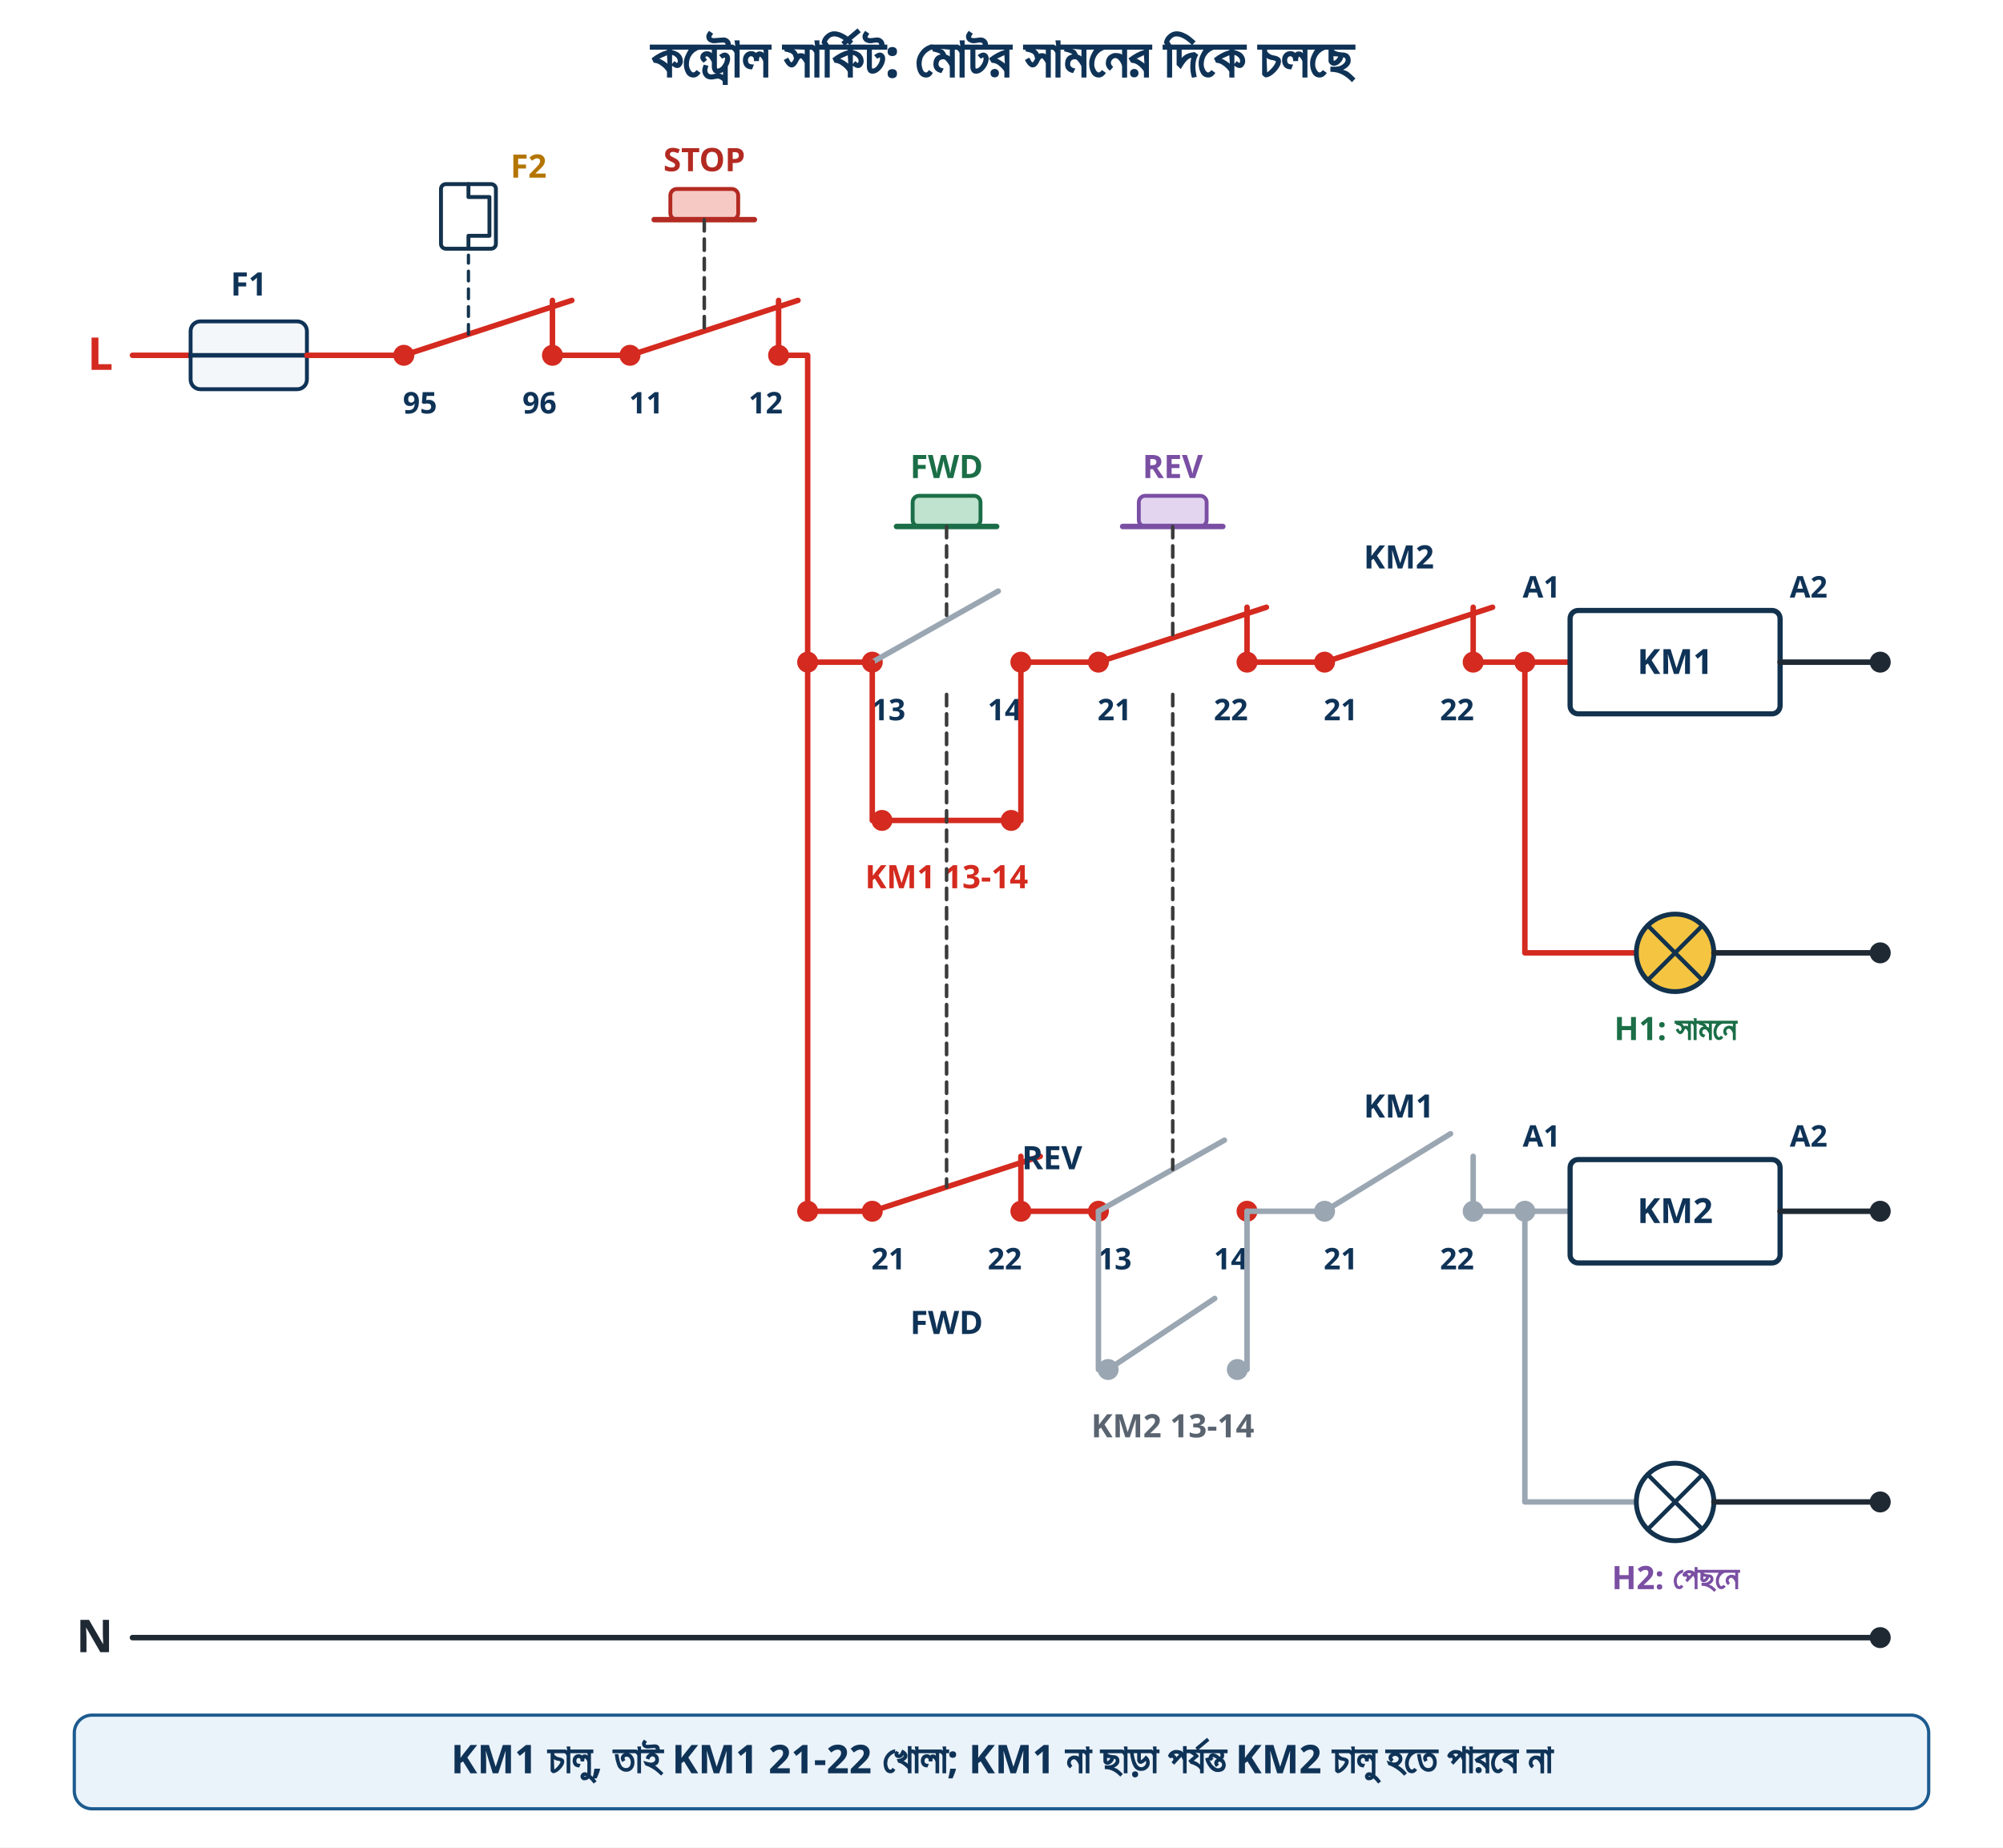
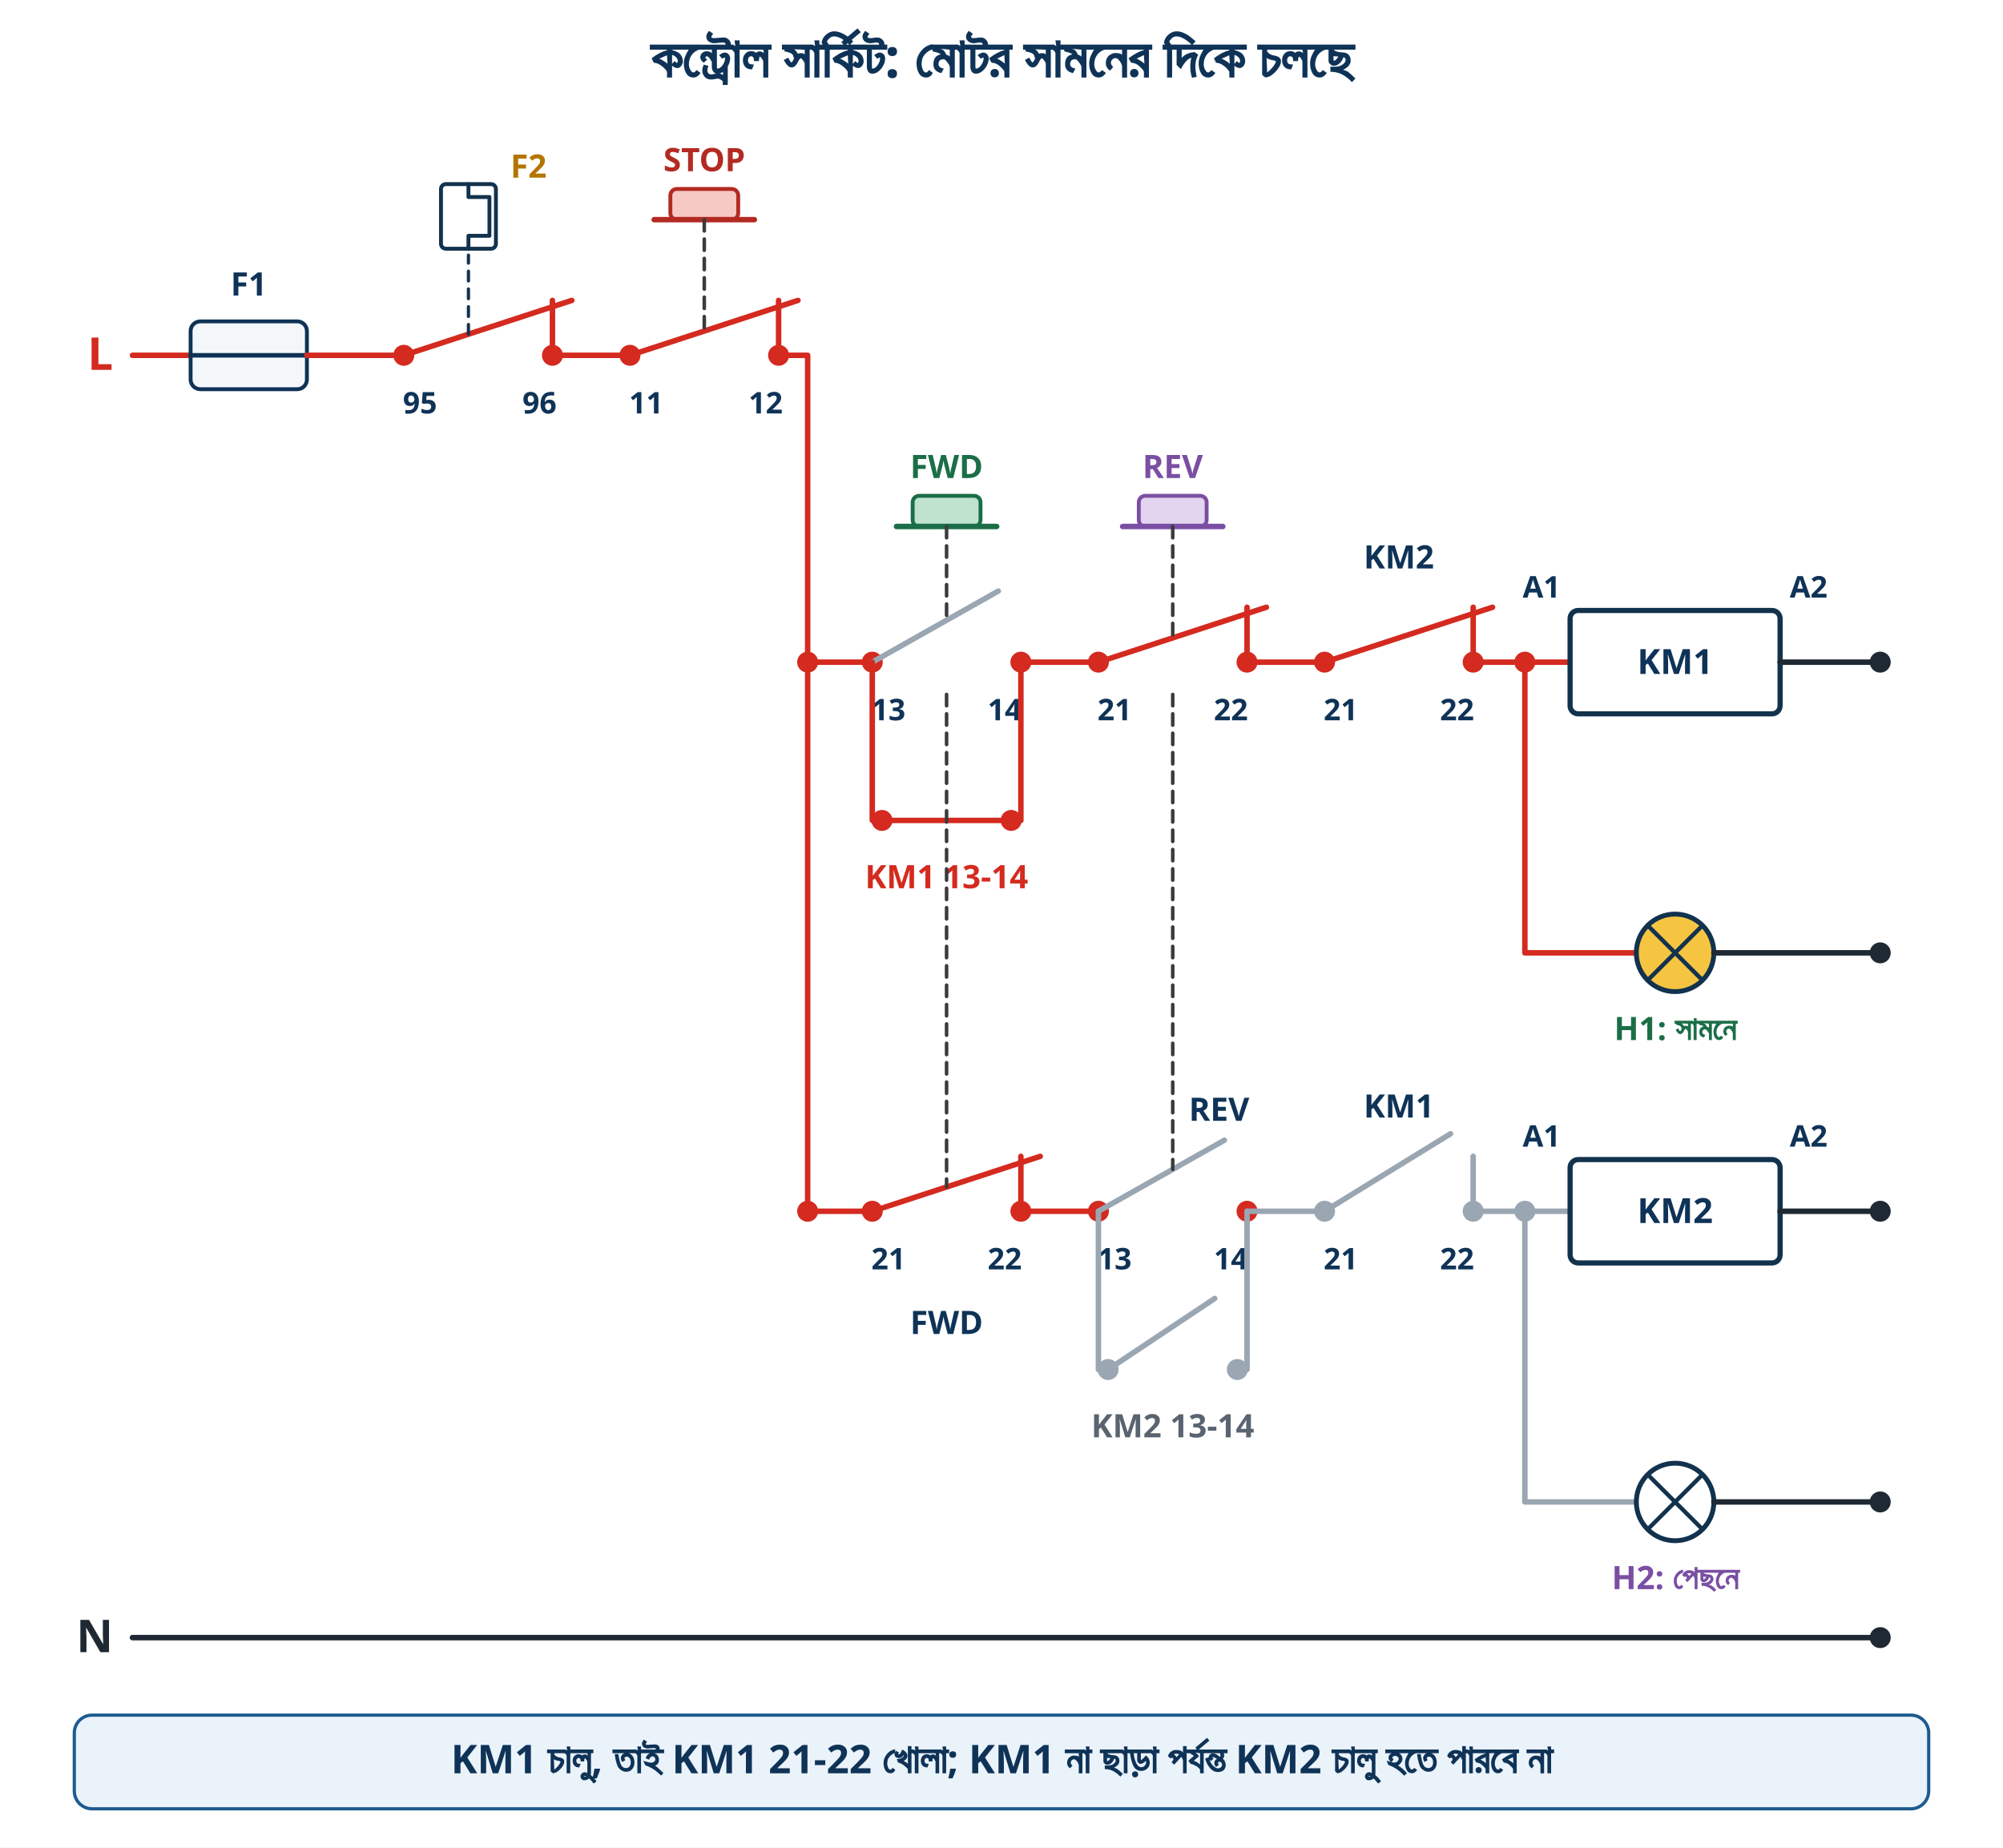
<svg xmlns="http://www.w3.org/2000/svg" width="1240" height="1144" viewBox="0 0 1240 1144">
  <rect width="1240" height="1144" fill="#FFFFFF" />
  <text x="620.0" y="48.0" font-family="Kalpurush" font-size="34" font-weight="700" fill="#0F3357" text-anchor="middle">কন্ট্রোল সার্কিট: মোটর সামনের দিকে চলছে</text>
  <text x="70.0" y="229.0" font-family="Kalpurush" font-size="28" font-weight="700" fill="#D42A1F" text-anchor="end">L</text>
  <text x="70.0" y="1023.0" font-family="Kalpurush" font-size="28" font-weight="700" fill="#1F2933" text-anchor="end">N</text>
  <path d="M 82 220 L 118 220" fill="none" stroke="#D42A1F" stroke-width="3.4" stroke-linecap="round" stroke-linejoin="round" />
  <rect x="118.0" y="199.0" width="72.0" height="42.0" rx="6" fill="#F4F7FA" stroke="#0F3357" stroke-width="2.4" />
  <path d="M 118.0 220 L 190.0 220" fill="none" stroke="#0F3357" stroke-width="2.8" stroke-linecap="round" stroke-linejoin="round" />
  <text x="154.0" y="183.0" font-family="Kalpurush" font-size="20" font-weight="700" fill="#0F3357" text-anchor="middle">F1</text>
  <path d="M 190 220 L 250 220" fill="none" stroke="#D42A1F" stroke-width="3.4" stroke-linecap="round" stroke-linejoin="round" />
  <circle cx="250.0" cy="220.0" r="6.5" fill="#D42A1F" stroke="none" stroke-width="2" />
  <path d="M 342 220 L 342 186" fill="none" stroke="#D42A1F" stroke-width="3.4" stroke-linecap="round" stroke-linejoin="round" />
  <path d="M 250 220 L 354 186" fill="none" stroke="#D42A1F" stroke-width="3.4" stroke-linecap="round" stroke-linejoin="round" />
  <circle cx="342.0" cy="220.0" r="6.5" fill="#D42A1F" stroke="none" stroke-width="2" />
  <path d="M 290 206.923 L 290 158" fill="none" stroke="#12324D" stroke-width="2" stroke-linecap="round" stroke-linejoin="round" stroke-dasharray="6 5" />
  <rect x="273.0" y="114.0" width="34.0" height="40.0" rx="3" fill="#FFFFFF" stroke="#12324D" stroke-width="2.4" />
  <path d="M 290 114.0 L 290 122 L 303 122 L 303 146 L 290 146 L 290 154.0" fill="none" stroke="#12324D" stroke-width="2.4" stroke-linecap="round" stroke-linejoin="round" />
  <text x="316.0" y="110.0" font-family="Kalpurush" font-size="20" font-weight="700" fill="#B47500" text-anchor="start">F2</text>
  <text x="260.0" y="256.0" font-family="Kalpurush" font-size="18.5" font-weight="700" fill="#0F3357" text-anchor="middle">95</text>
  <text x="334.0" y="256.0" font-family="Kalpurush" font-size="18.5" font-weight="700" fill="#0F3357" text-anchor="middle">96</text>
  <path d="M 342 220 L 390 220" fill="none" stroke="#D42A1F" stroke-width="3.4" stroke-linecap="round" stroke-linejoin="round" />
  <circle cx="390.0" cy="220.0" r="6.5" fill="#D42A1F" stroke="none" stroke-width="2" />
  <path d="M 482 220 L 482 186" fill="none" stroke="#D42A1F" stroke-width="3.4" stroke-linecap="round" stroke-linejoin="round" />
  <path d="M 390 220 L 494 186" fill="none" stroke="#D42A1F" stroke-width="3.4" stroke-linecap="round" stroke-linejoin="round" />
  <circle cx="482.0" cy="220.0" r="6.5" fill="#D42A1F" stroke="none" stroke-width="2" />
  <rect x="415.0" y="117.0" width="42.0" height="19.0" rx="4" fill="#F6C9C4" stroke="#B32A22" stroke-width="2.4" />
  <path d="M 405 136 L 467 136" fill="none" stroke="#B32A22" stroke-width="3.4" stroke-linecap="round" stroke-linejoin="round" />
  <path d="M 436 136 L 436 205" fill="none" stroke="#3B3B3B" stroke-width="2.2" stroke-linecap="round" stroke-linejoin="round" stroke-dasharray="7 5" />
  <text x="436.0" y="106.0" font-family="Kalpurush" font-size="20" font-weight="700" fill="#B32A22" text-anchor="middle">STOP</text>
  <text x="400.0" y="256.0" font-family="Kalpurush" font-size="18.5" font-weight="700" fill="#0F3357" text-anchor="middle">11</text>
  <text x="474.0" y="256.0" font-family="Kalpurush" font-size="18.5" font-weight="700" fill="#0F3357" text-anchor="middle">12</text>
  <path d="M 482 220 L 500 220 L 500 750" fill="none" stroke="#D42A1F" stroke-width="3.4" stroke-linecap="round" stroke-linejoin="round" />
  <circle cx="500.0" cy="410.0" r="6.5" fill="#D42A1F" stroke="none" stroke-width="2" />
  <circle cx="500.0" cy="750.0" r="6.5" fill="#D42A1F" stroke="none" stroke-width="2" />
  <path d="M 500 410 L 540 410" fill="none" stroke="#D42A1F" stroke-width="3.4" stroke-linecap="round" stroke-linejoin="round" />
  <circle cx="540.0" cy="410.0" r="6.5" fill="#D42A1F" stroke="none" stroke-width="2" />
  <path d="M 540 410 L 618 366" fill="none" stroke="#9AA6B2" stroke-width="3.4" stroke-linecap="round" stroke-linejoin="round" />
  <circle cx="632.0" cy="410.0" r="6.5" fill="#D42A1F" stroke="none" stroke-width="2" />
  <text x="550.0" y="446.0" font-family="Kalpurush" font-size="18.5" font-weight="700" fill="#0F3357" text-anchor="middle">13</text>
  <text x="622.0" y="446.0" font-family="Kalpurush" font-size="18.5" font-weight="700" fill="#0F3357" text-anchor="middle">14</text>
  <path d="M 632 410 L 680 410" fill="none" stroke="#D42A1F" stroke-width="3.4" stroke-linecap="round" stroke-linejoin="round" />
  <circle cx="680.0" cy="410.0" r="6.5" fill="#D42A1F" stroke="none" stroke-width="2" />
  <path d="M 772 410 L 772 376" fill="none" stroke="#D42A1F" stroke-width="3.4" stroke-linecap="round" stroke-linejoin="round" />
  <path d="M 680 410 L 784 376" fill="none" stroke="#D42A1F" stroke-width="3.4" stroke-linecap="round" stroke-linejoin="round" />
  <circle cx="772.0" cy="410.0" r="6.5" fill="#D42A1F" stroke="none" stroke-width="2" />
  <text x="690.0" y="446.0" font-family="Kalpurush" font-size="18.5" font-weight="700" fill="#0F3357" text-anchor="middle">21</text>
  <text x="762.0" y="446.0" font-family="Kalpurush" font-size="18.5" font-weight="700" fill="#0F3357" text-anchor="middle">22</text>
  <path d="M 772 410 L 820 410" fill="none" stroke="#D42A1F" stroke-width="3.4" stroke-linecap="round" stroke-linejoin="round" />
  <circle cx="820.0" cy="410.0" r="6.5" fill="#D42A1F" stroke="none" stroke-width="2" />
  <path d="M 912 410 L 912 376" fill="none" stroke="#D42A1F" stroke-width="3.4" stroke-linecap="round" stroke-linejoin="round" />
  <path d="M 820 410 L 924 376" fill="none" stroke="#D42A1F" stroke-width="3.4" stroke-linecap="round" stroke-linejoin="round" />
  <circle cx="912.0" cy="410.0" r="6.5" fill="#D42A1F" stroke="none" stroke-width="2" />
  <text x="866.0" y="352.0" font-family="Kalpurush" font-size="20" font-weight="700" fill="#0F3357" text-anchor="middle">KM2</text>
  <text x="830.0" y="446.0" font-family="Kalpurush" font-size="18.5" font-weight="700" fill="#0F3357" text-anchor="middle">21</text>
  <text x="902.0" y="446.0" font-family="Kalpurush" font-size="18.5" font-weight="700" fill="#0F3357" text-anchor="middle">22</text>
  <path d="M 912 410 L 972 410" fill="none" stroke="#D42A1F" stroke-width="3.4" stroke-linecap="round" stroke-linejoin="round" />
  <circle cx="944.0" cy="410.0" r="6.5" fill="#D42A1F" stroke="none" stroke-width="2" />
  <rect x="972.0" y="378.0" width="130.0" height="64.0" rx="5" fill="#FFFFFF" stroke="#12324D" stroke-width="3.2" />
  <text x="1037.0" y="417.3" font-family="Kalpurush" font-size="21.5" font-weight="700" fill="#0F3357" text-anchor="middle">KM1</text>
  <text x="966.0" y="370.0" font-family="Kalpurush" font-size="18.5" font-weight="700" fill="#0F3357" text-anchor="end">A1</text>
  <text x="1108.0" y="370.0" font-family="Kalpurush" font-size="18.5" font-weight="700" fill="#0F3357" text-anchor="start">A2</text>
  <path d="M 1102 410 L 1164 410" fill="none" stroke="#1F2933" stroke-width="3.4" stroke-linecap="round" stroke-linejoin="round" />
  <circle cx="1164.0" cy="410.0" r="6.5" fill="#1F2933" stroke="none" stroke-width="2" />
  <path d="M 540 410 L 540 508 L 546 508" fill="none" stroke="#D42A1F" stroke-width="3.4" stroke-linecap="round" stroke-linejoin="round" />
  <circle cx="546.0" cy="508.0" r="6.5" fill="#D42A1F" stroke="none" stroke-width="2" />
  <path d="M 546 508 L 626 508" fill="none" stroke="#D42A1F" stroke-width="3.4" stroke-linecap="round" stroke-linejoin="round" />
  <circle cx="626.0" cy="508.0" r="6.5" fill="#D42A1F" stroke="none" stroke-width="2" />
  <path d="M 626 508 L 632 508 L 632 410" fill="none" stroke="#D42A1F" stroke-width="3.4" stroke-linecap="round" stroke-linejoin="round" />
  <text x="586.0" y="550.0" font-family="Kalpurush" font-size="20" font-weight="700" fill="#D42A1F" text-anchor="middle">KM1 13-14</text>
  <path d="M 944 410 L 944 590 L 1013 590" fill="none" stroke="#D42A1F" stroke-width="3.4" stroke-linecap="round" stroke-linejoin="round" />
  <circle cx="1037.0" cy="590.0" r="24.0" fill="#F5C542" stroke="#12324D" stroke-width="3" />
  <path d="M 1020.032 573.032 L 1053.968 606.968" fill="none" stroke="#12324D" stroke-width="2.6" stroke-linecap="round" stroke-linejoin="round" />
  <path d="M 1020.032 606.968 L 1053.968 573.032" fill="none" stroke="#12324D" stroke-width="2.6" stroke-linecap="round" stroke-linejoin="round" />
  <path d="M 1061 590 L 1164 590" fill="none" stroke="#1F2933" stroke-width="3.4" stroke-linecap="round" stroke-linejoin="round" />
  <circle cx="1164.0" cy="590.0" r="6.5" fill="#1F2933" stroke="none" stroke-width="2" />
  <text x="1037.0" y="644.0" font-family="Kalpurush" font-size="20" font-weight="700" fill="#1B6E47" text-anchor="middle">H1: সামনে</text>
  <path d="M 500 750 L 540 750" fill="none" stroke="#D42A1F" stroke-width="3.4" stroke-linecap="round" stroke-linejoin="round" />
  <circle cx="540.0" cy="750.0" r="6.5" fill="#D42A1F" stroke="none" stroke-width="2" />
  <path d="M 632 750 L 632 716" fill="none" stroke="#D42A1F" stroke-width="3.4" stroke-linecap="round" stroke-linejoin="round" />
  <path d="M 540 750 L 644 716" fill="none" stroke="#D42A1F" stroke-width="3.4" stroke-linecap="round" stroke-linejoin="round" />
  <circle cx="632.0" cy="750.0" r="6.5" fill="#D42A1F" stroke="none" stroke-width="2" />
  <text x="586.0" y="826.0" font-family="Kalpurush" font-size="20" font-weight="700" fill="#0F3357" text-anchor="middle">FWD</text>
  <text x="550.0" y="786.0" font-family="Kalpurush" font-size="18.5" font-weight="700" fill="#0F3357" text-anchor="middle">21</text>
  <text x="622.0" y="786.0" font-family="Kalpurush" font-size="18.5" font-weight="700" fill="#0F3357" text-anchor="middle">22</text>
  <path d="M 632 750 L 680 750" fill="none" stroke="#D42A1F" stroke-width="3.4" stroke-linecap="round" stroke-linejoin="round" />
  <circle cx="680.0" cy="750.0" r="6.5" fill="#D42A1F" stroke="none" stroke-width="2" />
  <path d="M 680 750 L 758 706" fill="none" stroke="#9AA6B2" stroke-width="3.4" stroke-linecap="round" stroke-linejoin="round" />
  <circle cx="772.0" cy="750.0" r="6.5" fill="#D42A1F" stroke="none" stroke-width="2" />
-   <text x="670.0" y="724.0" font-family="Kalpurush" font-size="20" font-weight="700" fill="#0F3357" text-anchor="end">REV</text>
+   <text x="736.0" y="694.0" font-family="Kalpurush" font-size="20" font-weight="700" fill="#0F3357" text-anchor="start">REV</text>
  <text x="690.0" y="786.0" font-family="Kalpurush" font-size="18.5" font-weight="700" fill="#0F3357" text-anchor="middle">13</text>
  <text x="762.0" y="786.0" font-family="Kalpurush" font-size="18.5" font-weight="700" fill="#0F3357" text-anchor="middle">14</text>
  <path d="M 772 750 L 820 750" fill="none" stroke="#9AA6B2" stroke-width="3.4" stroke-linecap="round" stroke-linejoin="round" />
  <circle cx="820.0" cy="750.0" r="6.5" fill="#9AA6B2" stroke="none" stroke-width="2" />
  <path d="M 912 750 L 912 716" fill="none" stroke="#9AA6B2" stroke-width="3.4" stroke-linecap="round" stroke-linejoin="round" />
  <path d="M 820 750 L 898 702" fill="none" stroke="#9AA6B2" stroke-width="3.4" stroke-linecap="round" stroke-linejoin="round" />
  <circle cx="912.0" cy="750.0" r="6.5" fill="#9AA6B2" stroke="none" stroke-width="2" />
  <text x="866.0" y="692.0" font-family="Kalpurush" font-size="20" font-weight="700" fill="#0F3357" text-anchor="middle">KM1</text>
  <text x="830.0" y="786.0" font-family="Kalpurush" font-size="18.5" font-weight="700" fill="#0F3357" text-anchor="middle">21</text>
  <text x="902.0" y="786.0" font-family="Kalpurush" font-size="18.5" font-weight="700" fill="#0F3357" text-anchor="middle">22</text>
  <path d="M 912 750 L 972 750" fill="none" stroke="#9AA6B2" stroke-width="3.4" stroke-linecap="round" stroke-linejoin="round" />
  <circle cx="944.0" cy="750.0" r="6.5" fill="#9AA6B2" stroke="none" stroke-width="2" />
  <rect x="972.0" y="718.0" width="130.0" height="64.0" rx="5" fill="#FFFFFF" stroke="#12324D" stroke-width="3.2" />
  <text x="1037.0" y="757.3" font-family="Kalpurush" font-size="21.5" font-weight="700" fill="#0F3357" text-anchor="middle">KM2</text>
  <text x="966.0" y="710.0" font-family="Kalpurush" font-size="18.5" font-weight="700" fill="#0F3357" text-anchor="end">A1</text>
  <text x="1108.0" y="710.0" font-family="Kalpurush" font-size="18.5" font-weight="700" fill="#0F3357" text-anchor="start">A2</text>
  <path d="M 1102 750 L 1164 750" fill="none" stroke="#1F2933" stroke-width="3.4" stroke-linecap="round" stroke-linejoin="round" />
  <circle cx="1164.0" cy="750.0" r="6.5" fill="#1F2933" stroke="none" stroke-width="2" />
  <path d="M 680 750 L 680 848 L 686 848" fill="none" stroke="#9AA6B2" stroke-width="3.4" stroke-linecap="round" stroke-linejoin="round" />
  <circle cx="686.0" cy="848.0" r="6.5" fill="#9AA6B2" stroke="none" stroke-width="2" />
  <path d="M 686 848 L 752 804" fill="none" stroke="#9AA6B2" stroke-width="3.4" stroke-linecap="round" stroke-linejoin="round" />
  <circle cx="766.0" cy="848.0" r="6.5" fill="#9AA6B2" stroke="none" stroke-width="2" />
  <path d="M 766 848 L 772 848 L 772 750" fill="none" stroke="#9AA6B2" stroke-width="3.4" stroke-linecap="round" stroke-linejoin="round" />
  <text x="726.0" y="890.0" font-family="Kalpurush" font-size="20" font-weight="700" fill="#5A6470" text-anchor="middle">KM2 13-14</text>
  <path d="M 944 750 L 944 930 L 1013 930" fill="none" stroke="#9AA6B2" stroke-width="3.4" stroke-linecap="round" stroke-linejoin="round" />
  <circle cx="1037.0" cy="930.0" r="24.0" fill="#FFFFFF" stroke="#12324D" stroke-width="3" />
  <path d="M 1020.032 913.032 L 1053.968 946.968" fill="none" stroke="#12324D" stroke-width="2.6" stroke-linecap="round" stroke-linejoin="round" />
  <path d="M 1020.032 946.968 L 1053.968 913.032" fill="none" stroke="#12324D" stroke-width="2.6" stroke-linecap="round" stroke-linejoin="round" />
  <path d="M 1061 930 L 1164 930" fill="none" stroke="#1F2933" stroke-width="3.4" stroke-linecap="round" stroke-linejoin="round" />
  <circle cx="1164.0" cy="930.0" r="6.5" fill="#1F2933" stroke="none" stroke-width="2" />
  <text x="1037.0" y="984.0" font-family="Kalpurush" font-size="20" font-weight="700" fill="#7A4FA3" text-anchor="middle">H2: পেছনে</text>
  <rect x="565.0" y="307.0" width="42.0" height="19.0" rx="4" fill="#BFE3CE" stroke="#1B6E47" stroke-width="2.4" />
  <path d="M 555 326 L 617 326" fill="none" stroke="#1B6E47" stroke-width="3.4" stroke-linecap="round" stroke-linejoin="round" />
  <path d="M 586 326 L 586 384.051" fill="none" stroke="#3B3B3B" stroke-width="2.2" stroke-linecap="round" stroke-linejoin="round" stroke-dasharray="7 5" />
  <text x="586.0" y="296.0" font-family="Kalpurush" font-size="20" font-weight="700" fill="#1B6E47" text-anchor="middle">FWD</text>
  <rect x="705.0" y="307.0" width="42.0" height="19.0" rx="4" fill="#E3D5F0" stroke="#7A4FA3" stroke-width="2.4" />
  <path d="M 695 326 L 757 326" fill="none" stroke="#7A4FA3" stroke-width="3.4" stroke-linecap="round" stroke-linejoin="round" />
  <path d="M 726 326 L 726 394.962" fill="none" stroke="#3B3B3B" stroke-width="2.2" stroke-linecap="round" stroke-linejoin="round" stroke-dasharray="7 5" />
  <text x="726.0" y="296.0" font-family="Kalpurush" font-size="20" font-weight="700" fill="#7A4FA3" text-anchor="middle">REV</text>
  <path d="M 586 430 L 586 734.962" fill="none" stroke="#3B3B3B" stroke-width="2.2" stroke-linecap="round" stroke-linejoin="round" stroke-dasharray="7 5" />
  <path d="M 726 430 L 726 724.051" fill="none" stroke="#3B3B3B" stroke-width="2.2" stroke-linecap="round" stroke-linejoin="round" stroke-dasharray="7 5" />
  <path d="M 82 1014 L 1164 1014" fill="none" stroke="#1F2933" stroke-width="3.4" stroke-linecap="round" stroke-linejoin="round" />
  <circle cx="1164.0" cy="1014.0" r="6.5" fill="#1F2933" stroke="none" stroke-width="2" />
  <rect x="46.0" y="1062.0" width="1148.0" height="58.0" rx="11" fill="#EAF2FA" stroke="#1D5B8F" stroke-width="2" />
  <text x="620.0" y="1098.0" font-family="Kalpurush" font-size="24.5" font-weight="700" fill="#0F3357" text-anchor="middle">KM1 চালু, তাই KM1 21-22 খোলা; KM1 না ছাড়া পর্যন্ত KM2 চালু হতে পারবে না</text>
</svg>
